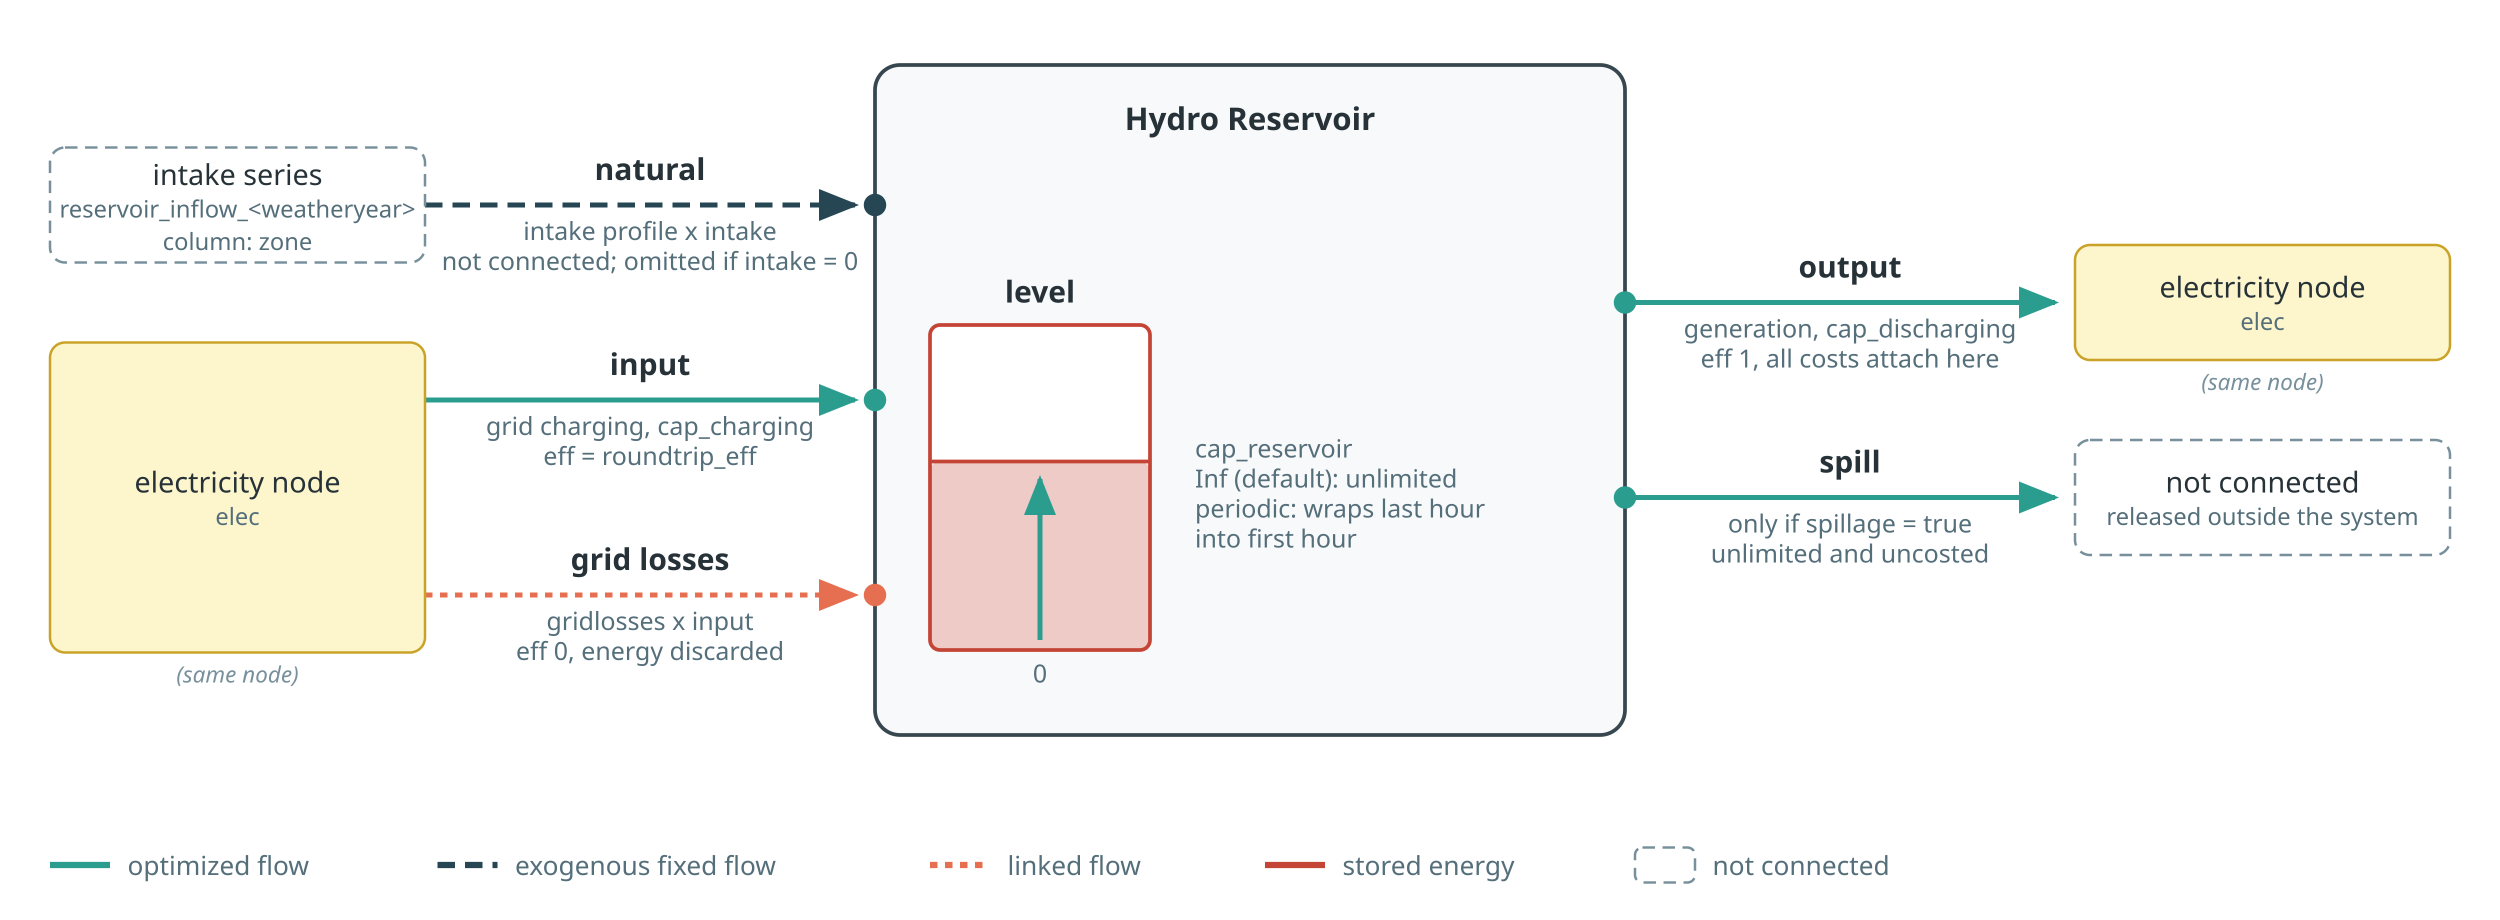
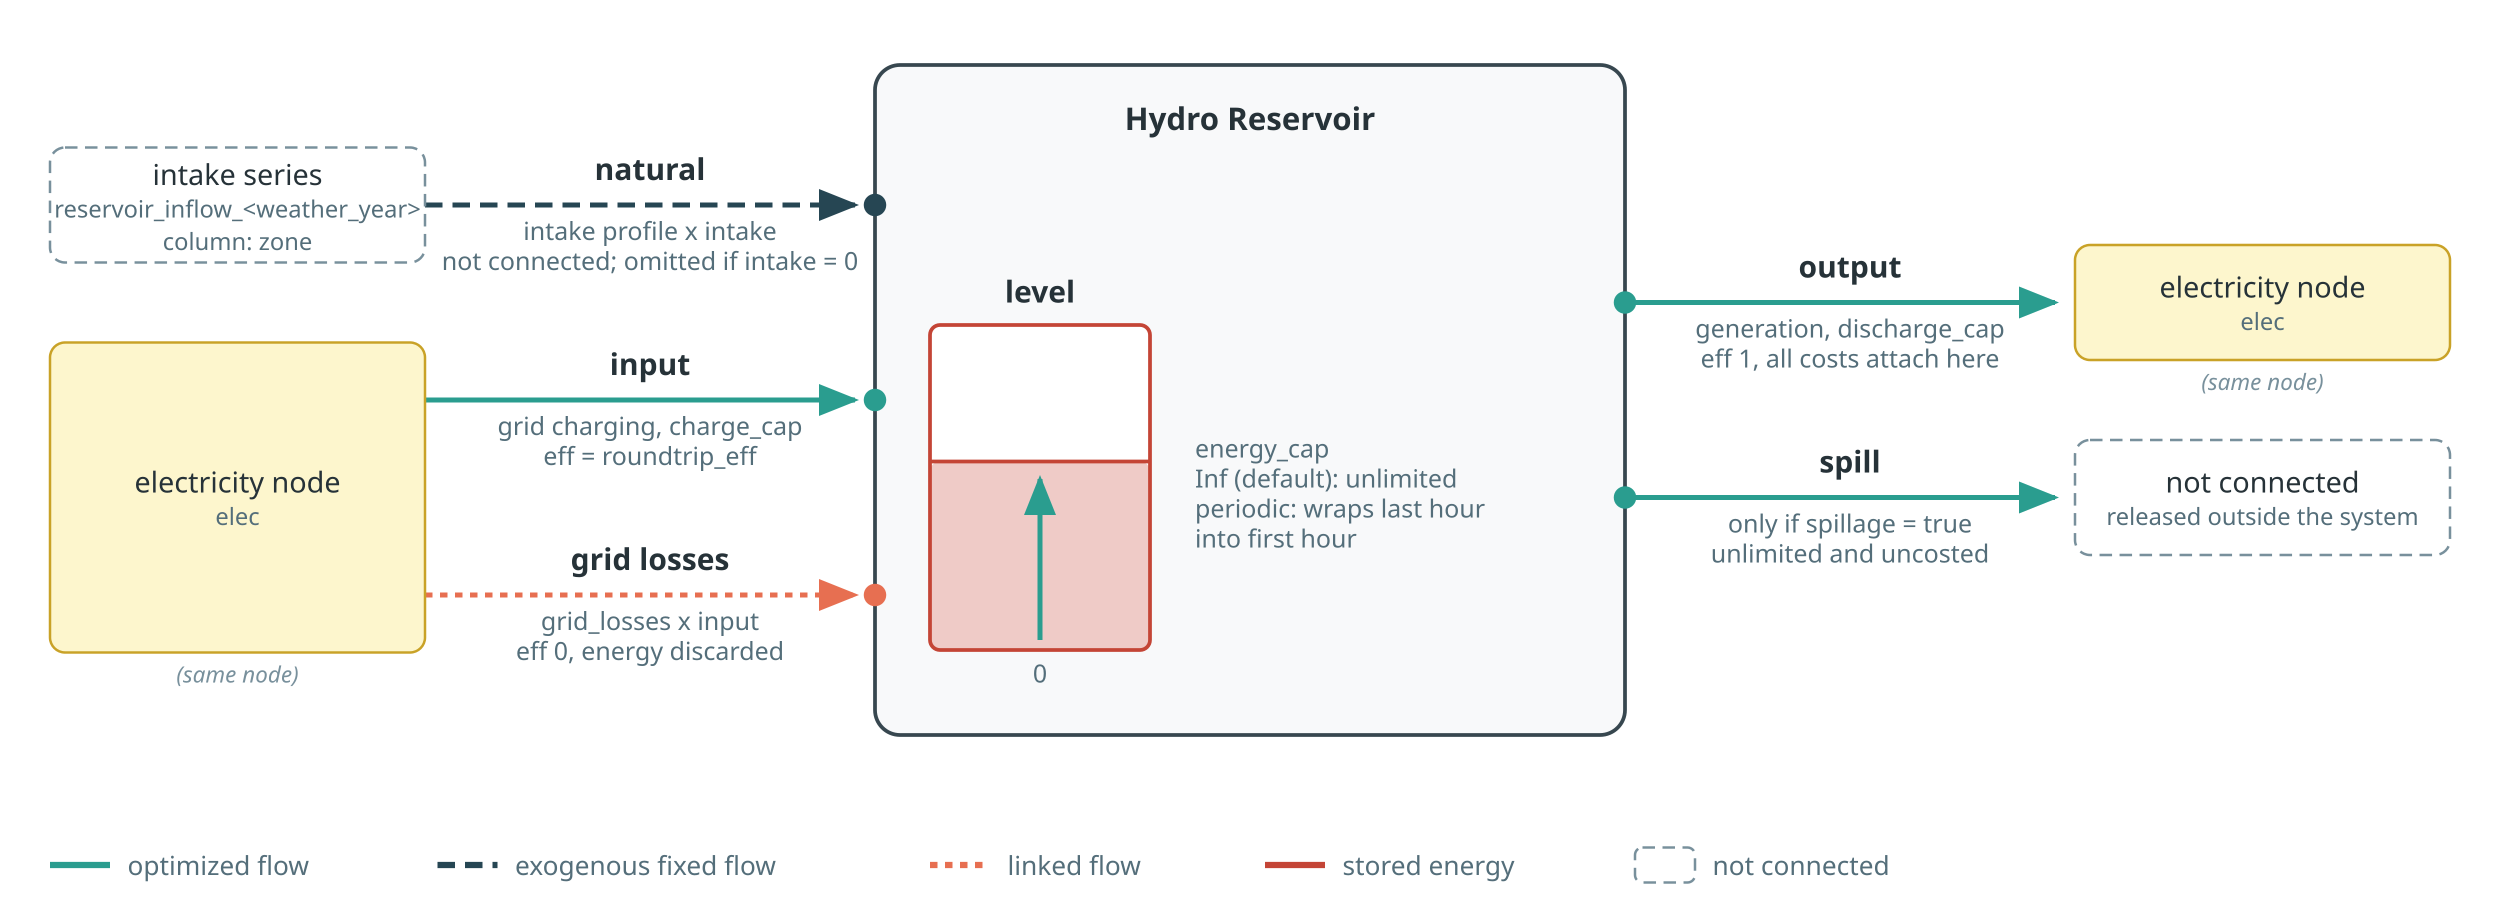
<svg xmlns="http://www.w3.org/2000/svg" width="1000" height="368" viewBox="0 0 1000 368" role="img">
  <rect width="100%" height="100%" fill="#ffffff" />
  <defs>
    <marker id="head-level" viewBox="0 0 10 8" refX="9" refY="4" markerWidth="8" markerHeight="7" orient="auto">
      <path d="M0,0 L10,4 L0,8 z" fill="#c44536" />
    </marker>
    <marker id="head-linked" viewBox="0 0 10 8" refX="9" refY="4" markerWidth="8" markerHeight="7" orient="auto">
      <path d="M0,0 L10,4 L0,8 z" fill="#e76f51" />
    </marker>
    <marker id="head-fixed" viewBox="0 0 10 8" refX="9" refY="4" markerWidth="8" markerHeight="7" orient="auto">
      <path d="M0,0 L10,4 L0,8 z" fill="#264653" />
    </marker>
    <marker id="head-free" viewBox="0 0 10 8" refX="9" refY="4" markerWidth="8" markerHeight="7" orient="auto">
      <path d="M0,0 L10,4 L0,8 z" fill="#2a9d8f" />
    </marker>
  </defs>
  <style>
    text { font-family: system-ui, sans-serif; fill: #263238; }
    .port { font-size: 12px; font-weight: 600; text-anchor: middle; }
    .note { font-size: 10px; fill: #546e7a; text-anchor: middle; }
    .noteleft { font-size: 10px; fill: #546e7a; }
    .box { font-size: 11.5px; text-anchor: middle; }
    .boxsub { font-size: 9.5px; fill: #546e7a; text-anchor: middle; }
    .chip { font-size: 9px; fill: #78909c; font-style: italic; text-anchor: middle; }
    .name { font-size: 12.5px; font-weight: 600; text-anchor: middle; }
    .legend { font-size: 10.5px; fill: #546e7a; }
</style>
  <rect x="350" y="26" width="300" height="268" rx="10" fill="#f8f9fa" stroke="#37474f" stroke-width="1.5" />
  <text class="name" x="500.0" y="52">Hydro Reservoir</text>
  <line x1="170" y1="82.0" x2="342" y2="82.0" stroke="#264653" stroke-width="2" stroke-dasharray="7 4" marker-end="url(#head-fixed)" />
  <circle cx="350" cy="82.0" r="4.5" fill="#264653" />
  <text class="port" x="260.0" y="72.0" fill="#264653">natural</text>
  <text class="note" x="260.0" y="96.0">intake profile x intake</text>
  <text class="note" x="260.0" y="108.0">not connected; omitted if intake = 0</text>
  <line x1="170" y1="160.0" x2="342" y2="160.0" stroke="#2a9d8f" stroke-width="2" stroke-dasharray="none" marker-end="url(#head-free)" />
  <circle cx="350" cy="160.0" r="4.5" fill="#2a9d8f" />
  <text class="port" x="260.0" y="150.0" fill="#2a9d8f">input</text>
-   <text class="note" x="260.0" y="174.0">grid charging, cap_charging</text>
+   <text class="note" x="260.0" y="174.0">grid charging, charge_cap</text>
  <text class="note" x="260.0" y="186.0">eff = roundtrip_eff</text>
  <line x1="170" y1="238.0" x2="342" y2="238.0" stroke="#e76f51" stroke-width="2" stroke-dasharray="3 3" marker-end="url(#head-linked)" />
  <circle cx="350" cy="238.0" r="4.5" fill="#e76f51" />
  <text class="port" x="260.0" y="228.0" fill="#e76f51">grid losses</text>
-   <text class="note" x="260.0" y="252.0">gridlosses x input</text>
+   <text class="note" x="260.0" y="252.0">grid_losses x input</text>
  <text class="note" x="260.0" y="264.0">eff 0, energy discarded</text>
  <rect x="20" y="59.0" width="150" height="46.0" rx="6" fill="#ffffff" stroke="#78909c" stroke-width="1" stroke-dasharray="5 3" />
  <text class="box" x="95.0" y="74.0">intake series</text>
-   <text class="boxsub" x="95.0" y="87.0">reservoir_inflow_&lt;weatheryear&gt;</text>
+   <text class="boxsub" x="95.0" y="87.0">reservoir_inflow_&lt;weather_year&gt;</text>
  <text class="boxsub" x="95.0" y="100.0">column: zone</text>
  <rect x="20" y="137.0" width="150" height="124.0" rx="6" fill="#fdf6cd" stroke="#c9a227" stroke-width="1" stroke-dasharray="none" />
  <text class="box" x="95.0" y="197.0">electricity node</text>
  <text class="boxsub" x="95.0" y="210.0">elec</text>
  <text class="chip" x="95.0" y="273.0">(same node)</text>
  <line x1="650" y1="121.0" x2="822" y2="121.0" stroke="#2a9d8f" stroke-width="2" stroke-dasharray="none" marker-end="url(#head-free)" />
  <circle cx="650" cy="121.0" r="4.5" fill="#2a9d8f" />
  <text class="port" x="740.0" y="111.0" fill="#2a9d8f">output</text>
-   <text class="note" x="740.0" y="135.0">generation, cap_discharging</text>
+   <text class="note" x="740.0" y="135.0">generation, discharge_cap</text>
  <text class="note" x="740.0" y="147.0">eff 1, all costs attach here</text>
  <line x1="650" y1="199.0" x2="822" y2="199.0" stroke="#2a9d8f" stroke-width="2" stroke-dasharray="none" marker-end="url(#head-free)" />
  <circle cx="650" cy="199.0" r="4.5" fill="#2a9d8f" />
  <text class="port" x="740.0" y="189.0" fill="#2a9d8f">spill</text>
  <text class="note" x="740.0" y="213.0">only if spillage = true</text>
  <text class="note" x="740.0" y="225.0">unlimited and uncosted</text>
  <rect x="830" y="98.0" width="150" height="46.0" rx="6" fill="#fdf6cd" stroke="#c9a227" stroke-width="1" stroke-dasharray="none" />
  <text class="box" x="905.0" y="119.0">electricity node</text>
  <text class="boxsub" x="905.0" y="132.0">elec</text>
  <text class="chip" x="905.0" y="156.0">(same node)</text>
  <rect x="830" y="176.0" width="150" height="46.0" rx="6" fill="#ffffff" stroke="#78909c" stroke-width="1" stroke-dasharray="5 3" />
  <text class="box" x="905.0" y="197.0">not connected</text>
  <text class="boxsub" x="905.0" y="210.0">released outside the system</text>
  <rect x="372" y="130" width="88" height="130" rx="4" fill="#ffffff" stroke="#c44536" stroke-width="1.5" />
  <rect x="372" y="184.6" width="88" height="75.4" rx="4" fill="#c44536" fill-opacity="0.28" />
  <line x1="372" y1="184.6" x2="460" y2="184.6" stroke="#c44536" stroke-width="1.5" />
  <line x1="416.0" y1="256" x2="416.0" y2="191.6" stroke="#2a9d8f" stroke-width="2" marker-end="url(#head-free)" />
  <text class="note" x="416.0" y="273">0</text>
  <text class="port" x="416.0" y="121" fill="#c44536">level</text>
-   <text class="noteleft" x="478" y="183.0">cap_reservoir</text>
+   <text class="noteleft" x="478" y="183.0">energy_cap</text>
  <text class="noteleft" x="478" y="195.0">Inf (default): unlimited</text>
  <text class="noteleft" x="478" y="207.0">periodic: wraps last hour</text>
  <text class="noteleft" x="478" y="219.0">into first hour</text>
  <line x1="20" y1="346" x2="44" y2="346" stroke="#2a9d8f" stroke-width="2.5" stroke-dasharray="none" />
  <text class="legend" x="51" y="350">optimized flow</text>
  <line x1="175" y1="346" x2="199" y2="346" stroke="#264653" stroke-width="2.5" stroke-dasharray="7 4" />
  <text class="legend" x="206" y="350">exogenous fixed flow</text>
  <line x1="372" y1="346" x2="396" y2="346" stroke="#e76f51" stroke-width="2.5" stroke-dasharray="3 3" />
  <text class="legend" x="403" y="350">linked flow</text>
  <line x1="506" y1="346" x2="530" y2="346" stroke="#c44536" stroke-width="2.5" stroke-dasharray="none" />
  <text class="legend" x="537" y="350">stored energy</text>
  <rect x="654" y="339" width="24" height="14" rx="3" fill="#ffffff" stroke="#78909c" stroke-dasharray="5 3" />
  <text class="legend" x="685" y="350">not connected</text>
</svg>
